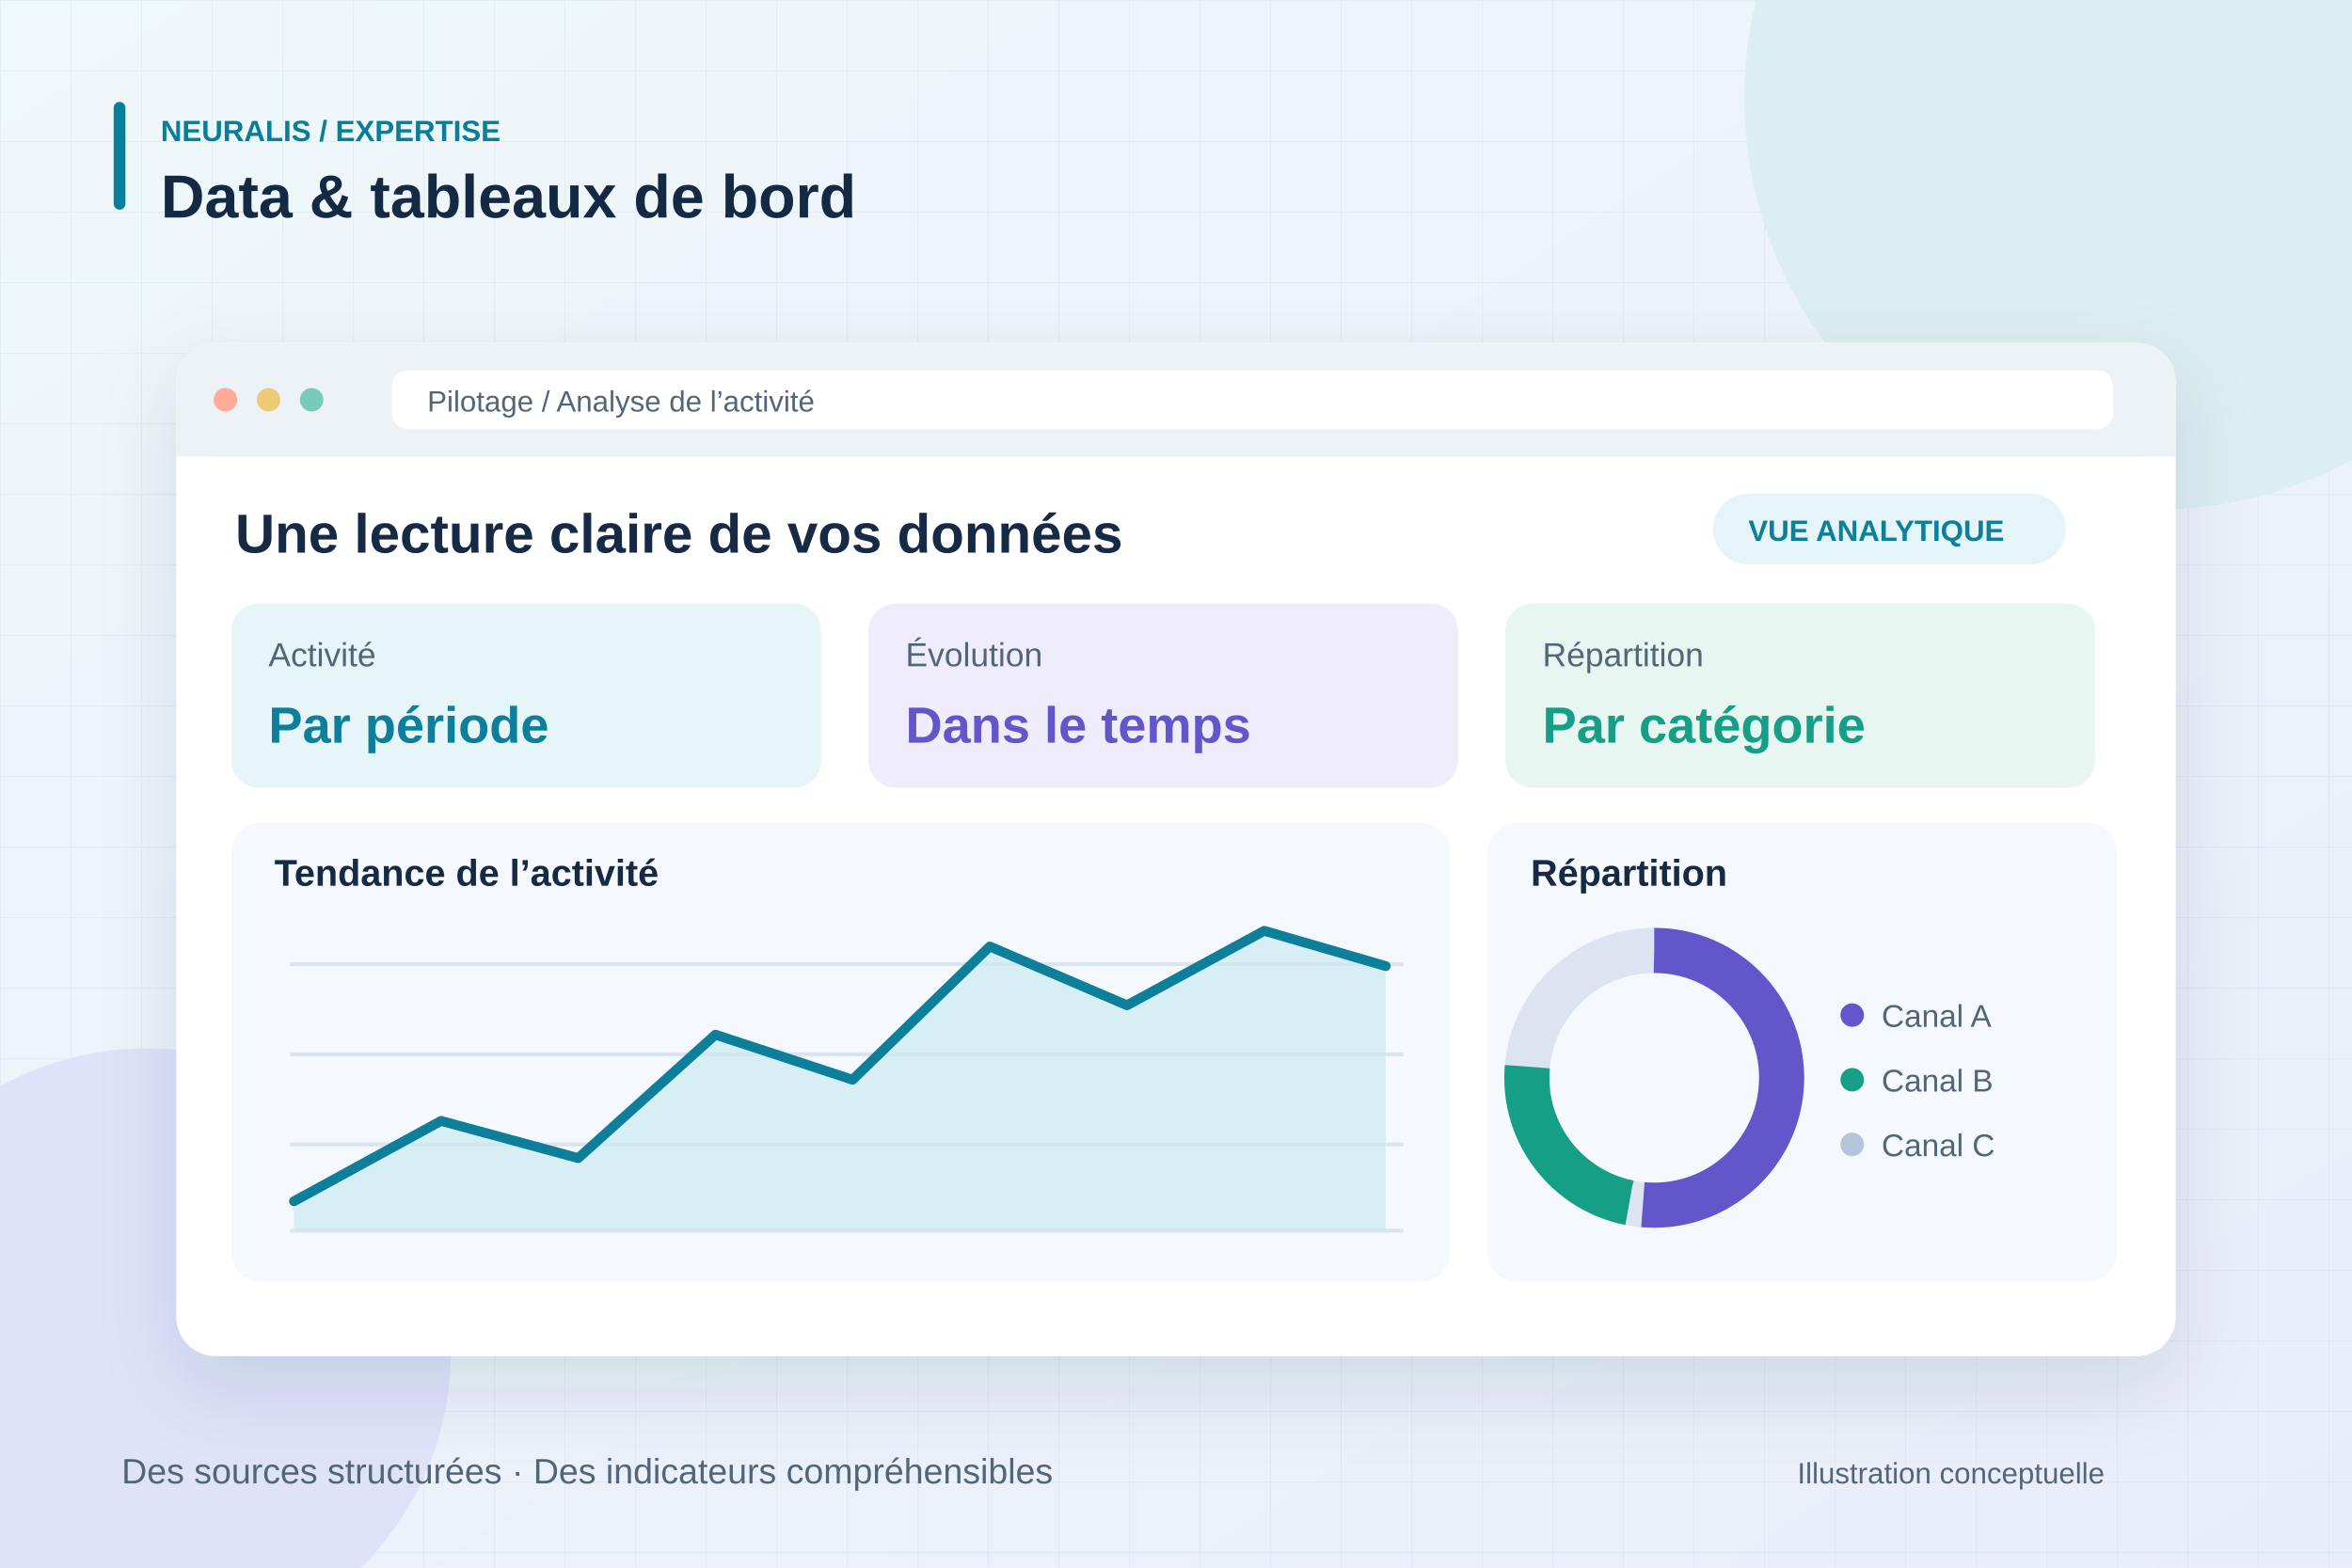
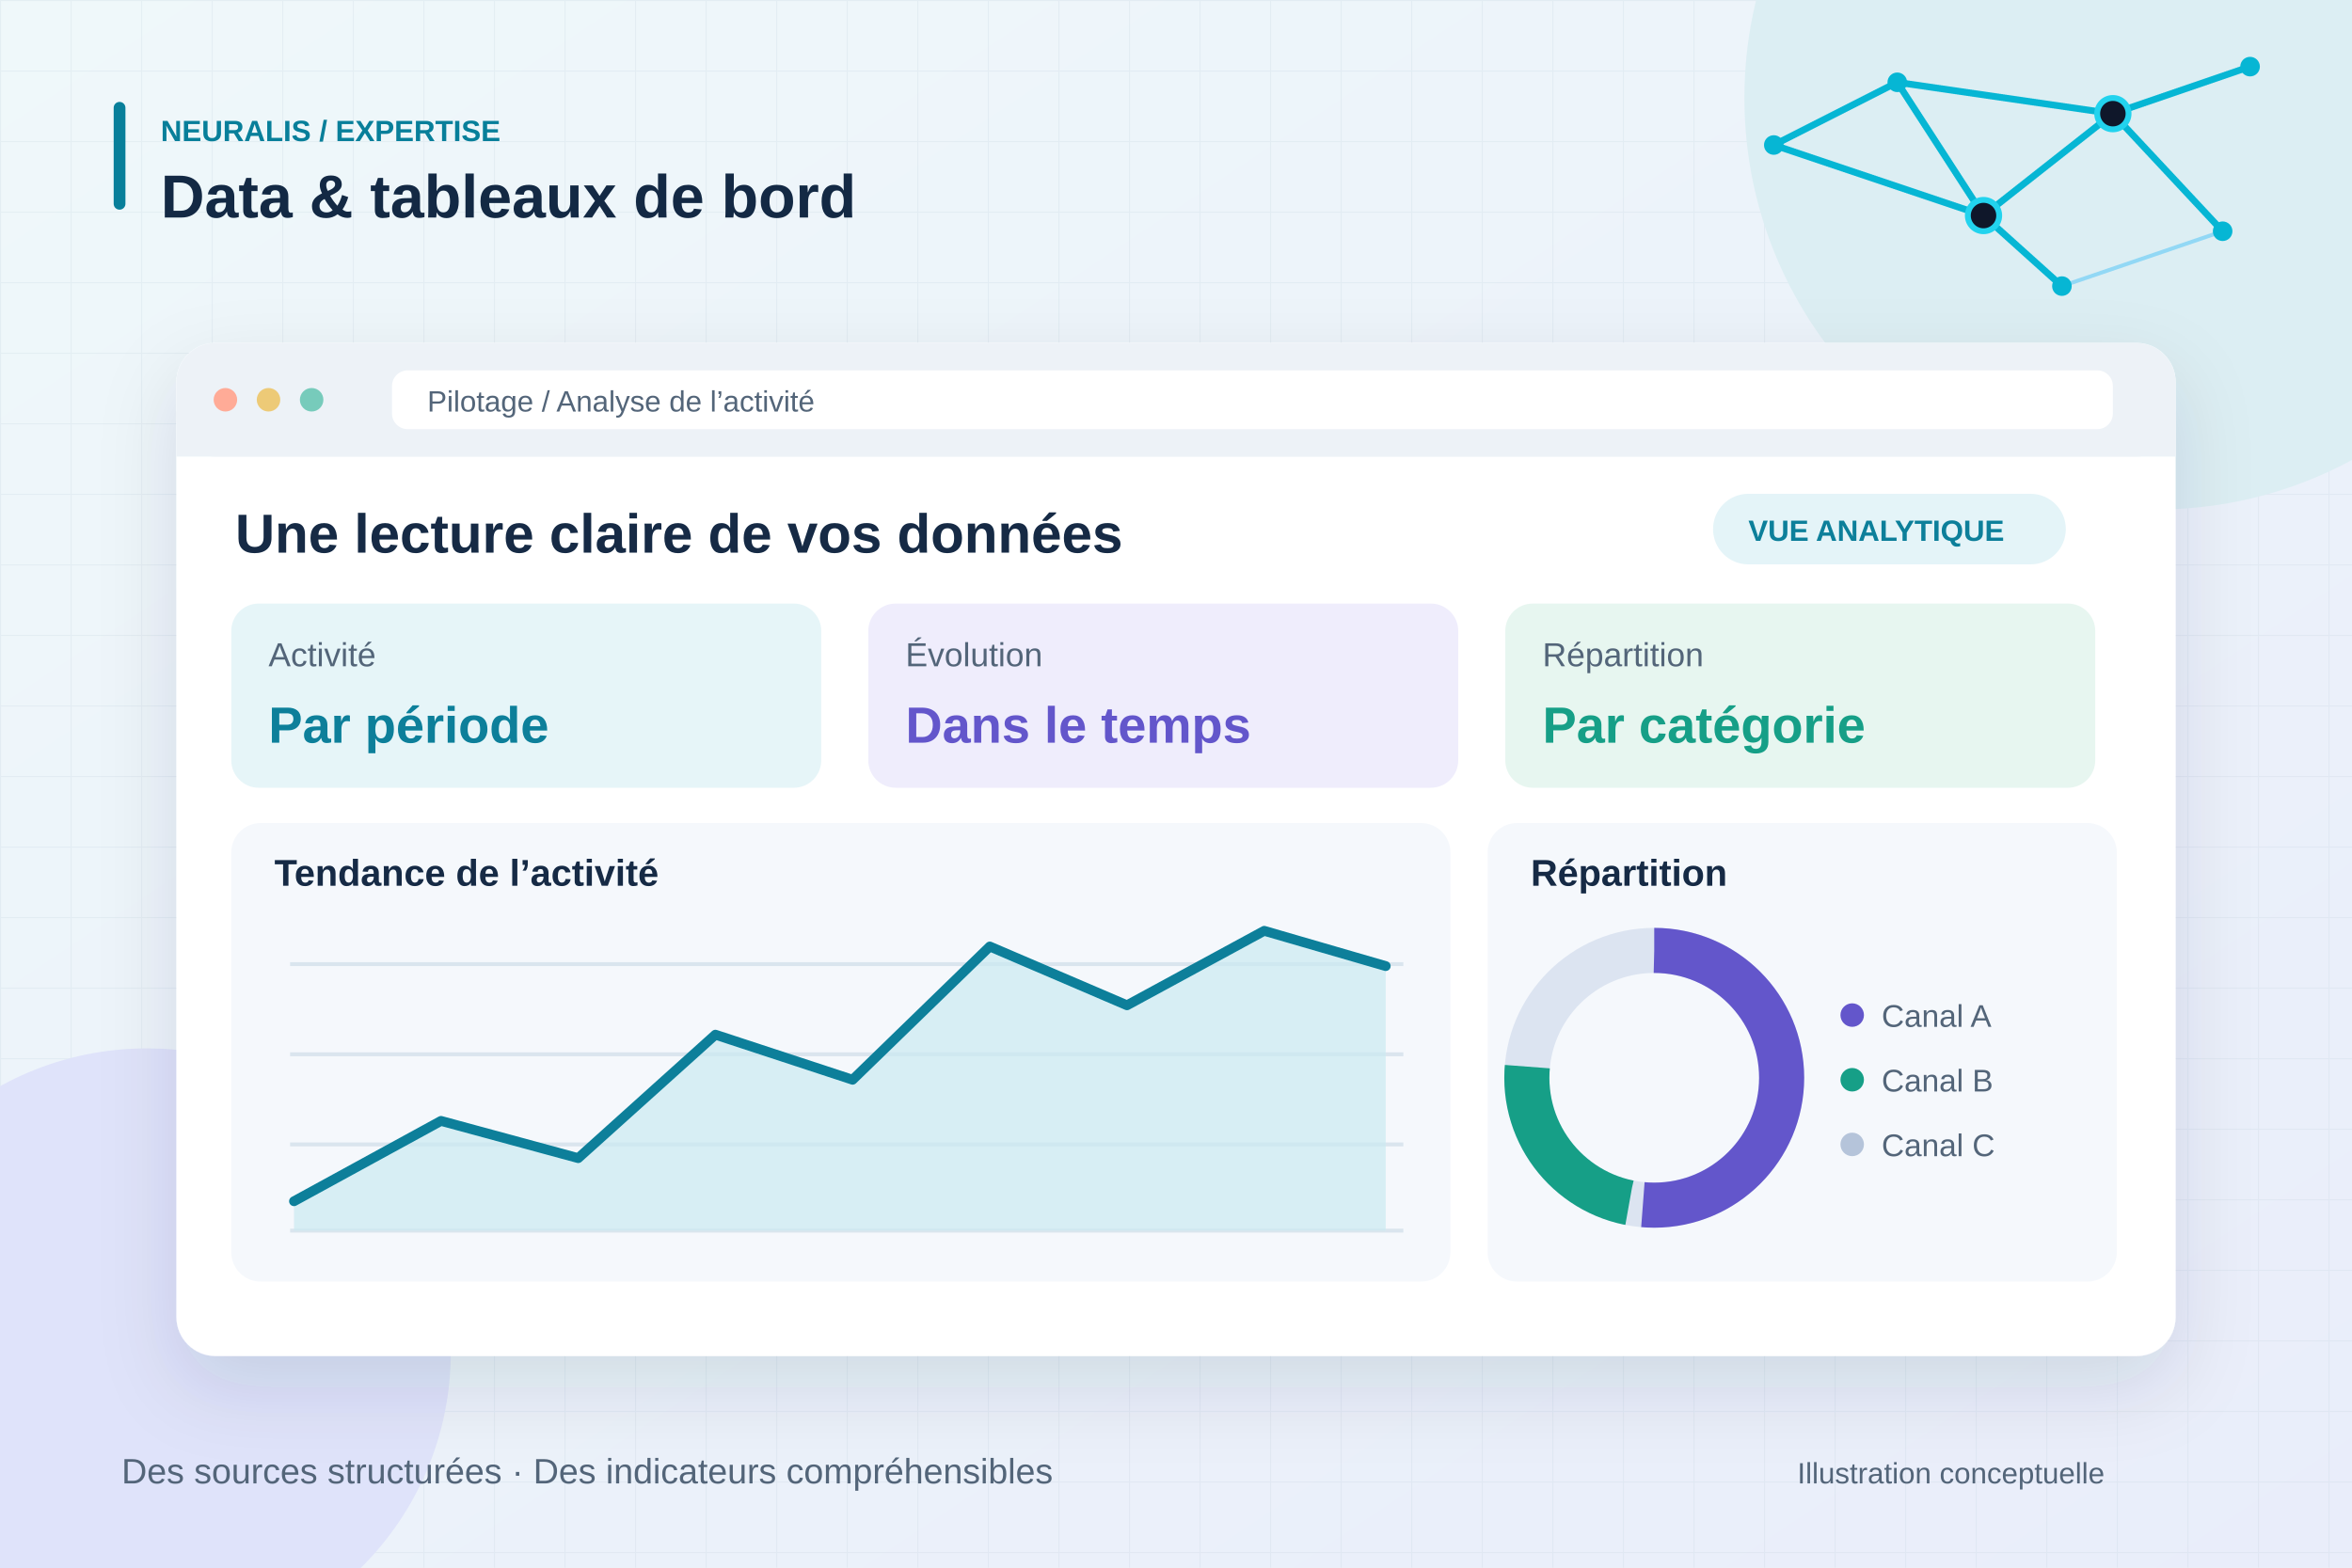
<svg xmlns="http://www.w3.org/2000/svg" width="1200" height="800" viewBox="0 0 1200 800" role="img" aria-labelledby="title desc">
  <defs>
    <linearGradient id="bg" x2="1" y2="1">
      <stop stop-color="#eff8fa" />
      <stop offset="1" stop-color="#e9edfa" />
    </linearGradient>
    <pattern id="grid" width="36" height="36" patternUnits="userSpaceOnUse">
      <path d="M36 0H0V36" fill="none" stroke="#bbcdda" stroke-width="1" opacity=".23" />
    </pattern>
    <filter id="shadow" x="-30%" y="-30%" width="160%" height="170%">
      <feDropShadow dx="0" dy="16" stdDeviation="20" flood-color="#16334c" flood-opacity=".12" />
    </filter>
  </defs>
  <rect x="0" y="0" width="1200" height="800" rx="0" fill="url(#bg)" />
  <rect x="0" y="0" width="1200" height="800" rx="0" fill="url(#grid)" />
  <circle cx="1100" cy="50" r="210" fill="#dceef3" />
  <circle cx="75" cy="690" r="155" fill="#dfe3fa" />
  <rect x="58" y="52" width="6" height="55" rx="3" fill="#087f9a" />
  <text x="82" y="72" font-family="Arial, Helvetica, sans-serif" font-size="15" font-weight="700" fill="#087f9a">NEURALIS / EXPERTISE</text>
  <text x="82" y="111" font-family="Arial, Helvetica, sans-serif" font-size="31" font-weight="700" fill="#132944">Data &amp; tableaux de bord</text>
  <g filter="url(#shadow)">
    <rect x="90" y="175" width="1020" height="517" rx="20" fill="#fff" />
    <rect x="90" y="175" width="1020" height="58" rx="20" fill="#edf2f7" />
    <rect x="90" y="210" width="1020" height="23" rx="0" fill="#edf2f7" />
    <circle cx="115" cy="204" r="6" fill="#ffab97" />
    <circle cx="137" cy="204" r="6" fill="#edca77" />
    <circle cx="159" cy="204" r="6" fill="#77cbbb" />
    <rect x="200" y="189" width="878" height="30" rx="8" fill="#fff" />
    <text x="218" y="210" font-family="Arial, Helvetica, sans-serif" font-size="15" font-weight="500" fill="#536579">Pilotage / Analyse de l’activité</text>
    <text x="120" y="282" font-family="Arial, Helvetica, sans-serif" font-size="28" font-weight="700" fill="#132944">Une lecture claire de vos données</text>
    <rect x="874" y="252" width="180" height="36" rx="18" fill="#e4f4f8" />
    <text x="892" y="276" font-family="Arial, Helvetica, sans-serif" font-size="15" font-weight="700" fill="#087f9a">VUE ANALYTIQUE</text>
    <rect x="118" y="308" width="301" height="94" rx="14" fill="#e6f5f8" />
    <text x="137" y="340" font-family="Arial, Helvetica, sans-serif" font-size="17" font-weight="500" fill="#536579">Activité</text>
    <text x="137" y="379" font-family="Arial, Helvetica, sans-serif" font-size="26" font-weight="700" fill="#087f9a">Par période</text>
    <rect x="443" y="308" width="301" height="94" rx="14" fill="#efedfc" />
    <text x="462" y="340" font-family="Arial, Helvetica, sans-serif" font-size="17" font-weight="500" fill="#536579">Évolution</text>
    <text x="462" y="379" font-family="Arial, Helvetica, sans-serif" font-size="26" font-weight="700" fill="#6356cb">Dans le temps</text>
    <rect x="768" y="308" width="301" height="94" rx="14" fill="#e7f6f0" />
    <text x="787" y="340" font-family="Arial, Helvetica, sans-serif" font-size="17" font-weight="500" fill="#536579">Répartition</text>
    <text x="787" y="379" font-family="Arial, Helvetica, sans-serif" font-size="26" font-weight="700" fill="#169f87">Par catégorie</text>
    <rect x="118" y="420" width="622" height="234" rx="15" fill="#f5f8fc" />
    <text x="140" y="452" font-family="Arial, Helvetica, sans-serif" font-size="19" font-weight="700" fill="#132944">Tendance de l’activité</text>
    <path d="M148 492L716 492" fill="none" stroke="#dae5ee" stroke-width="2" />
    <path d="M148 538L716 538" fill="none" stroke="#dae5ee" stroke-width="2" />
    <path d="M148 584L716 584" fill="none" stroke="#dae5ee" stroke-width="2" />
    <path d="M148 628L716 628" fill="none" stroke="#dae5ee" stroke-width="2" />
    <path d="M150 613L225 572L295 591L365 528L435 551L505 483L575 513L645 475L707 493V628H150Z" fill="#caeaf1" opacity=".7" />
    <path d="M150 613L225 572L295 591L365 528L435 551L505 483L575 513L645 475L707 493" fill="none" stroke="#087f9a" stroke-width="5" stroke-linecap="round" stroke-linejoin="round" />
    <rect x="759" y="420" width="321" height="234" rx="15" fill="#f5f8fc" />
    <text x="781" y="452" font-family="Arial, Helvetica, sans-serif" font-size="19" font-weight="700" fill="#132944">Répartition</text>
    <circle cx="844" cy="550" r="65" fill="none" stroke="#dce4f1" stroke-width="23" />
    <circle cx="844" cy="550" r="65" fill="none" stroke="#6356cb" stroke-width="23" stroke-dasharray="210 409" transform="rotate(-90 844 550)" />
    <circle cx="844" cy="550" r="65" fill="none" stroke="#169f87" stroke-width="23" stroke-dasharray="95 409" stroke-dashoffset="-217" transform="rotate(-90 844 550)" />
    <circle cx="945" cy="518" r="6" fill="#6356cb" />
    <text x="960" y="524" font-family="Arial, Helvetica, sans-serif" font-size="16" font-weight="500" fill="#536579">Canal A</text>
    <circle cx="945" cy="551" r="6" fill="#169f87" />
    <text x="960" y="557" font-family="Arial, Helvetica, sans-serif" font-size="16" font-weight="500" fill="#536579">Canal B</text>
    <circle cx="945" cy="584" r="6" fill="#b5c4da" />
    <text x="960" y="590" font-family="Arial, Helvetica, sans-serif" font-size="16" font-weight="500" fill="#536579">Canal C</text>
  </g>
  <text x="62" y="757" font-family="Arial, Helvetica, sans-serif" font-size="18" font-weight="500" fill="#536579">Des sources structurées · Des indicateurs compréhensibles</text>
  <text x="917" y="757" font-family="Arial, Helvetica, sans-serif" font-size="15" font-weight="500" fill="#536579">Illustration conceptuelle</text>
+   <g id="neural-pulse" aria-hidden="true">
+     <style>#neural-pulse .np-edge{fill:none;stroke:#38bdf8;stroke-width:2;opacity:.45}#neural-pulse .np-signal{fill:none;stroke:#06b6d4;stroke-width:3.5;stroke-linecap:round;stroke-dasharray:.14 .86;stroke-dashoffset:1;animation:np-travel 3.6s linear infinite}#neural-pulse .np-signal:nth-of-type(2){animation-delay:-1.2s;animation-duration:4.2s}#neural-pulse .np-signal:nth-of-type(3){animation-delay:-2.4s}#neural-pulse .np-node{fill:#06b6d4;transform-box:fill-box;transform-origin:center;animation:np-pulse 2.8s ease-in-out infinite alternate}#neural-pulse .np-hub{fill:#0f172a;stroke:#22d3ee;stroke-width:3}@keyframes np-travel{0%{stroke-dashoffset:1;opacity:0}15%,85%{opacity:1}100%{stroke-dashoffset:0;opacity:0}}@keyframes np-pulse{from{opacity:.55;transform:scale(.85)}to{opacity:1;transform:scale(1.15)}}@media (prefers-reduced-motion: reduce){#neural-pulse *{animation:none!important}#neural-pulse .np-signal{opacity:0}}</style>
+     <g>
+       <path class="np-edge" d="M905 74L968 42" />
+       <path class="np-edge" d="M905 74L1012 110" />
+       <path class="np-edge" d="M968 42L1012 110" />
+       <path class="np-edge" d="M968 42L1078 58" />
+       <path class="np-edge" d="M1012 110L1078 58" />
+       <path class="np-edge" d="M1012 110L1052 146" />
+       <path class="np-edge" d="M1078 58L1134 118" />
+       <path class="np-edge" d="M1078 58L1148 34" />
+       <path class="np-edge" d="M1134 118L1052 146" />
+     </g>
+     <g>
+       <path class="np-signal" pathLength="1" d="M905 74L1012 110L1078 58L1134 118" />
+       <path class="np-signal" pathLength="1" d="M968 42L1078 58L1148 34" />
+       <path class="np-signal" pathLength="1" d="M905 74L968 42L1012 110L1052 146" />
+     </g>
+     <g>
+       <circle class="np-node" cx="905" cy="74" r="5" style="animation-delay:0.0s" />
+       <circle class="np-node" cx="968" cy="42" r="5" style="animation-delay:-0.4s" />
+       <circle class="np-node np-hub" cx="1012" cy="110" r="8" style="animation-delay:-0.8s" />
+       <circle class="np-node np-hub" cx="1078" cy="58" r="8" style="animation-delay:-1.2s" />
+       <circle class="np-node" cx="1134" cy="118" r="5" style="animation-delay:-1.6s" />
+       <circle class="np-node" cx="1052" cy="146" r="5" style="animation-delay:-2.0s" />
+       <circle class="np-node" cx="1148" cy="34" r="5" style="animation-delay:-2.4s" />
+     </g>
+   </g>
</svg>
